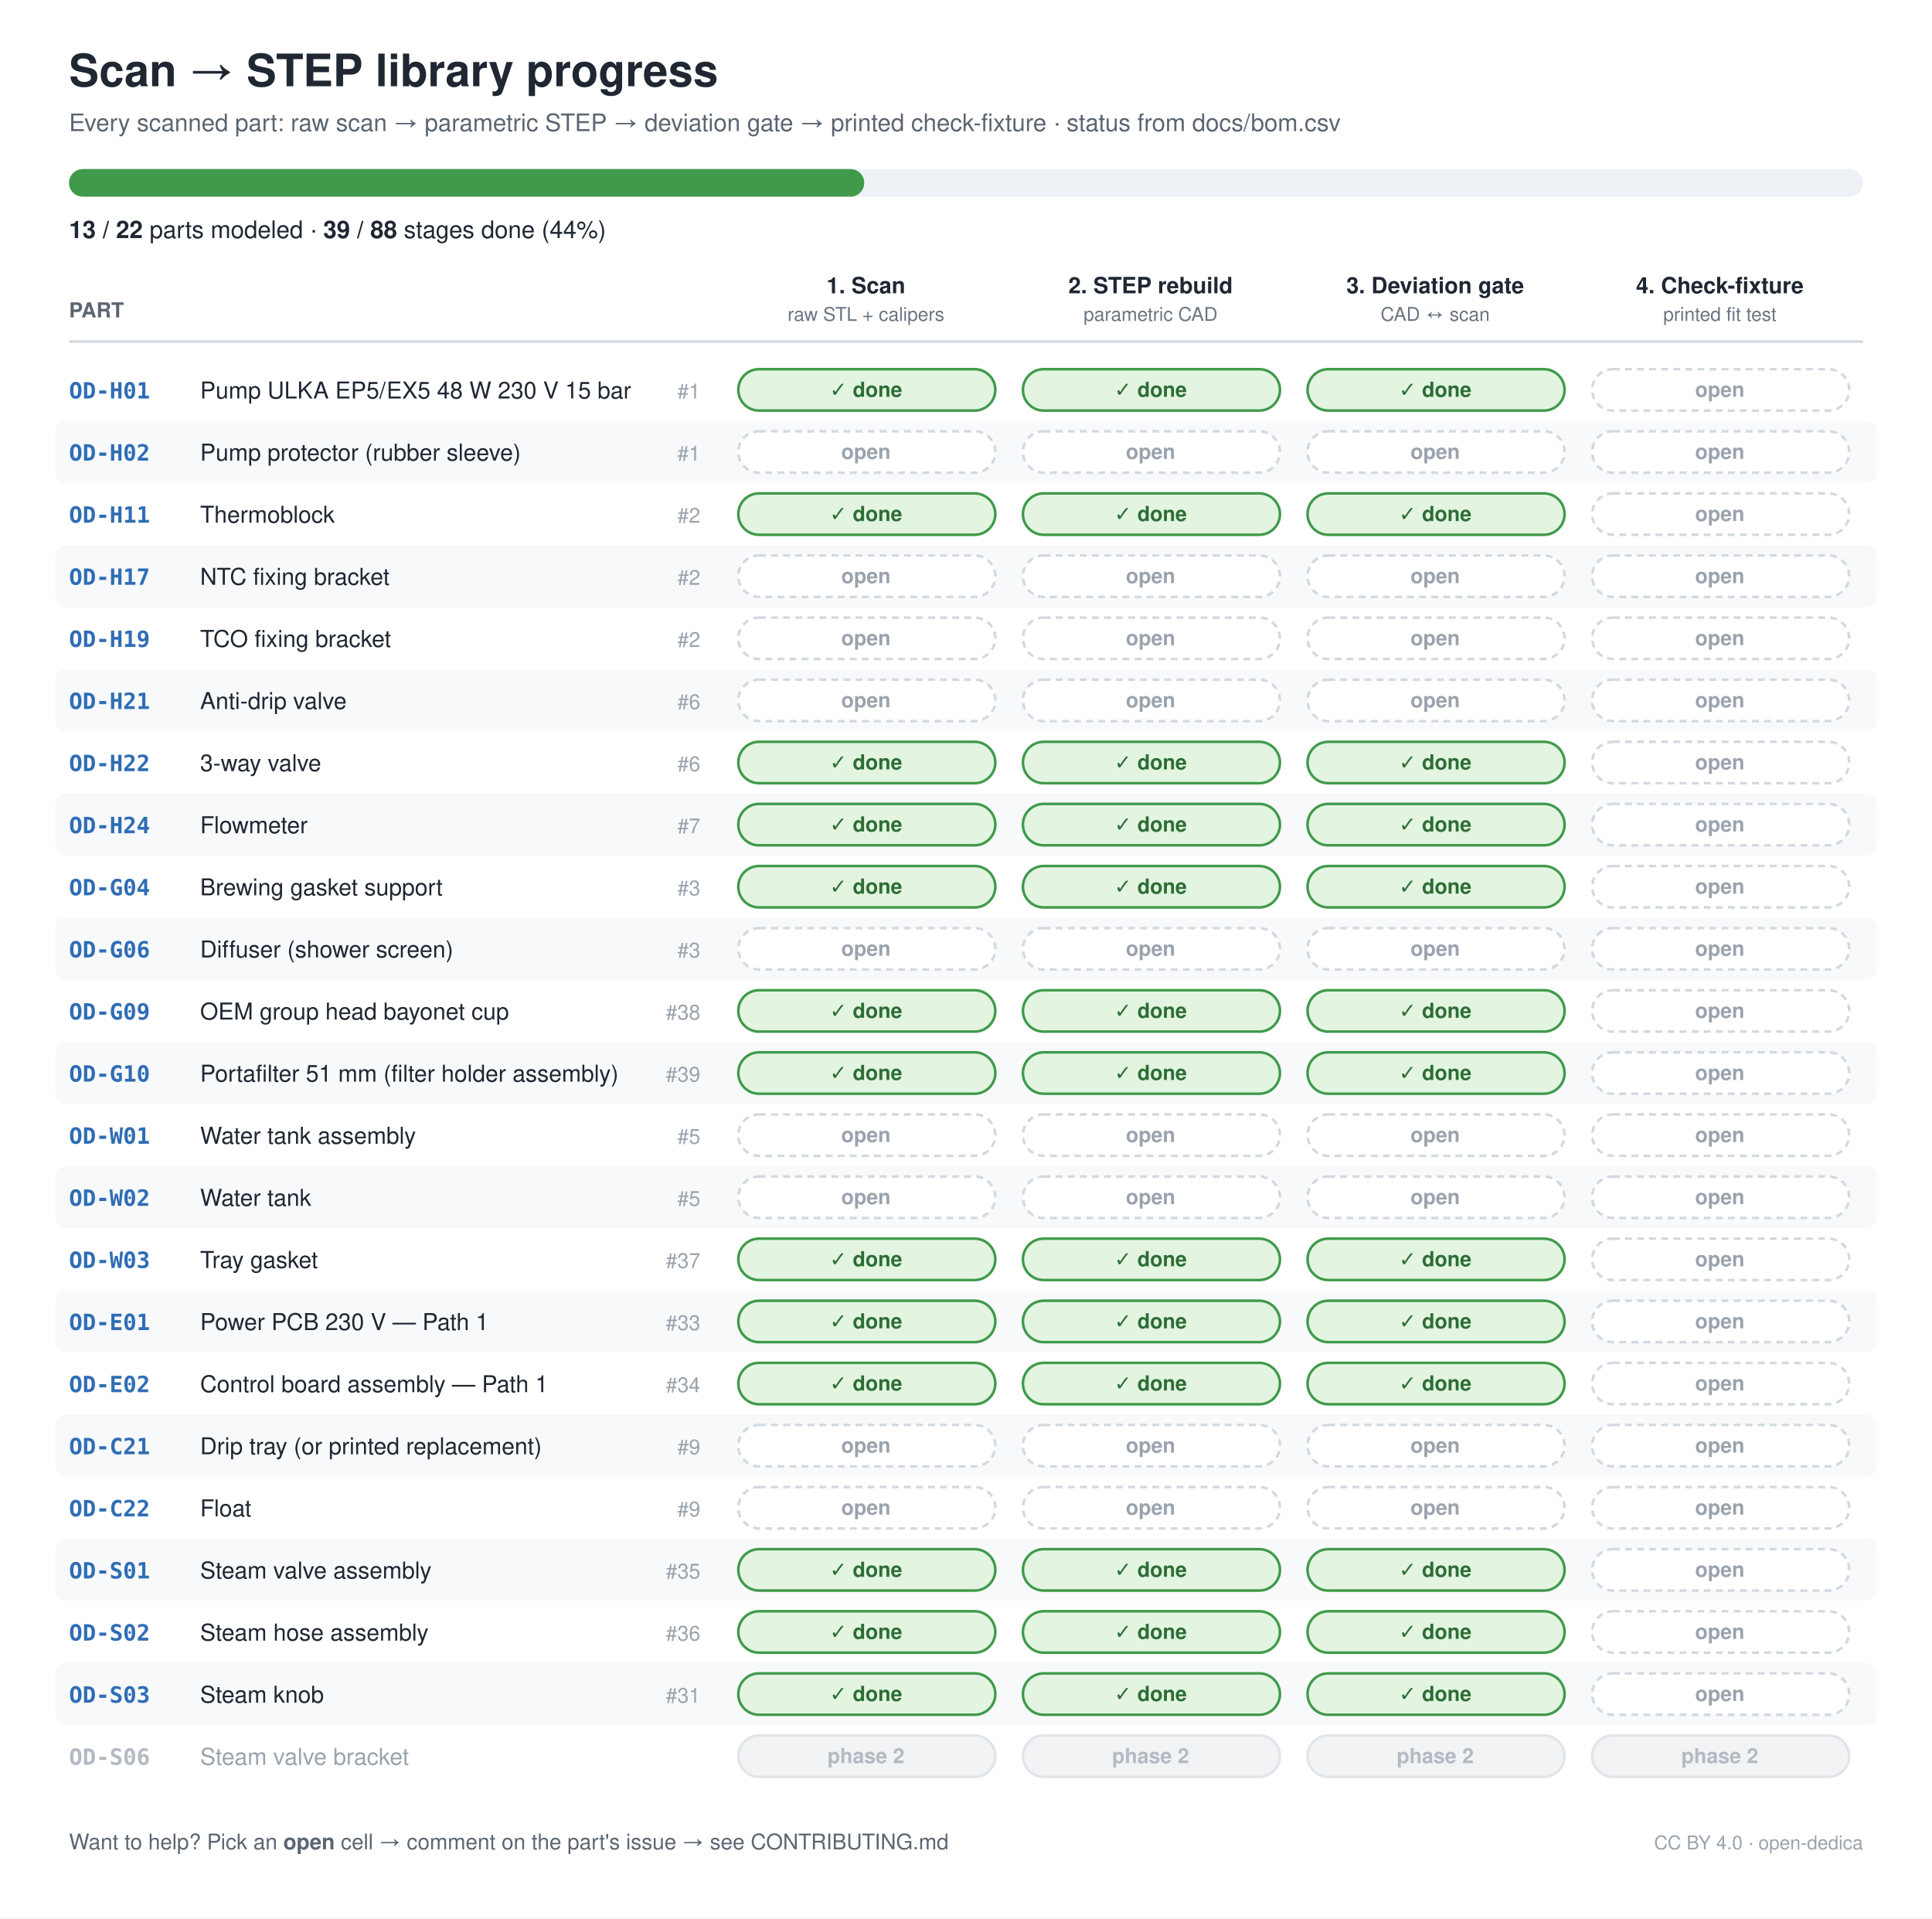
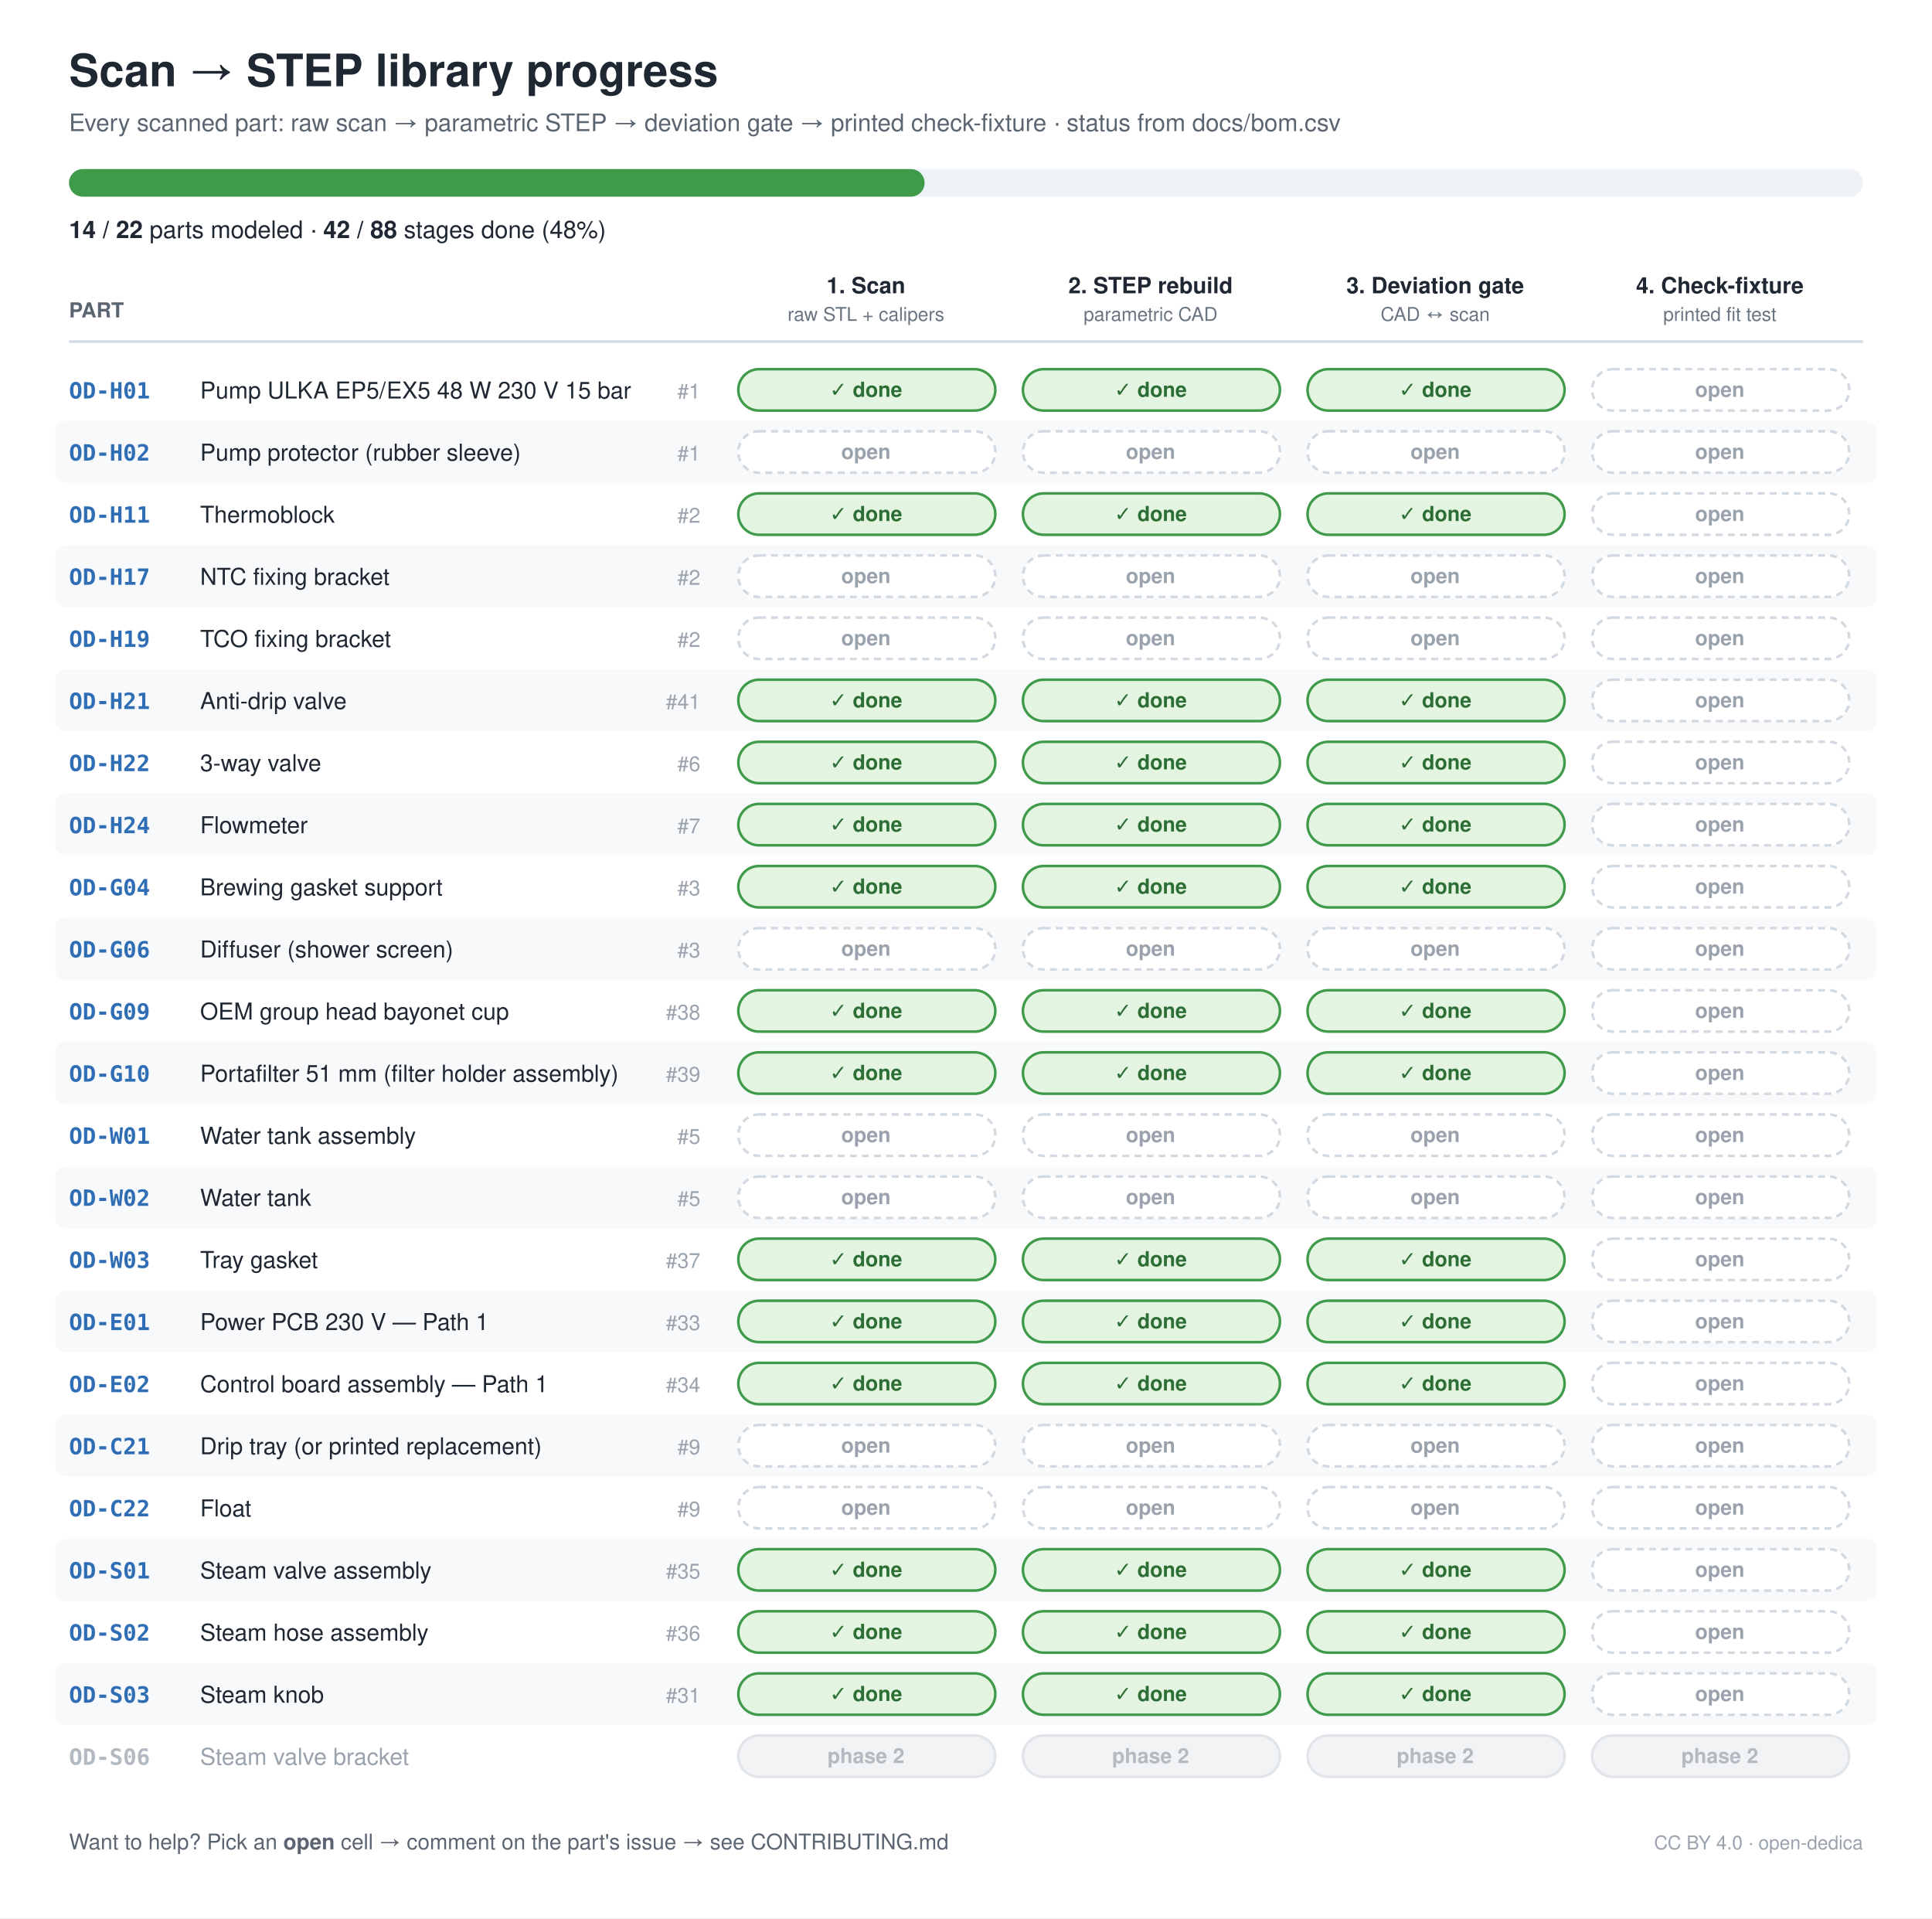
<svg xmlns="http://www.w3.org/2000/svg" viewBox="0 0 1120 1112" width="1120" height="1112" font-family="Helvetica, Arial, sans-serif">
  <rect width="1120" height="1112" fill="#ffffff" />
  <text x="40" y="50" font-size="26" font-weight="700" fill="#1f2733">Scan → STEP library progress</text>
  <text x="40" y="76" font-size="14" fill="#5b6572">Every scanned part: raw scan → parametric STEP → deviation gate → printed check-fixture · status from docs/bom.csv</text>
  <rect x="40" y="98" width="1040" height="16" rx="8" fill="#eef1f5" />
-   <rect x="40" y="98" width="461" height="16" rx="8" fill="#3f9a4a" />
+   <rect x="40" y="98" width="496" height="16" rx="8" fill="#3f9a4a" />
  <text x="40" y="138" font-size="14" fill="#1f2733">
-     <tspan font-weight="700">13 / 22</tspan> parts modeled · <tspan font-weight="700">39 / 88</tspan> stages done (44%)</text>
+     <tspan font-weight="700">14 / 22</tspan> parts modeled · <tspan font-weight="700">42 / 88</tspan> stages done (48%)</text>
  <text x="40" y="184" font-size="12" font-weight="700" fill="#5b6572">PART</text>
  <text x="502" y="170" font-size="13" font-weight="700" fill="#1f2733" text-anchor="middle">1. Scan</text>
  <text x="502" y="186" font-size="11" fill="#6b7582" text-anchor="middle">raw STL + calipers</text>
  <text x="667" y="170" font-size="13" font-weight="700" fill="#1f2733" text-anchor="middle">2. STEP rebuild</text>
  <text x="667" y="186" font-size="11" fill="#6b7582" text-anchor="middle">parametric CAD</text>
  <text x="832" y="170" font-size="13" font-weight="700" fill="#1f2733" text-anchor="middle">3. Deviation gate</text>
  <text x="832" y="186" font-size="11" fill="#6b7582" text-anchor="middle">CAD ↔ scan</text>
  <text x="997" y="170" font-size="13" font-weight="700" fill="#1f2733" text-anchor="middle">4. Check-fixture</text>
  <text x="997" y="186" font-size="11" fill="#6b7582" text-anchor="middle">printed fit test</text>
  <path d="M40 198H1080" stroke="#d3d9e0" stroke-width="1.5" />
  <text x="40" y="231" font-size="13" font-weight="700" fill="#2f6db5" font-family="Menlo,Consolas,monospace">OD-H01</text>
  <text x="116" y="231" font-size="13.5" fill="#1f2733">Pump ULKA EP5/EX5 48 W 230 V 15 bar</text>
  <text x="406" y="231" font-size="12" fill="#9aa3ad" text-anchor="end">#1</text>
  <rect x="428" y="214" width="149" height="24" rx="12" fill="#e3f4e1" stroke="#3f9a4a" stroke-width="1.5" />
  <text x="502" y="230" font-size="12" font-weight="700" fill="#2c6e34" text-anchor="middle">✓ done</text>
  <rect x="593" y="214" width="149" height="24" rx="12" fill="#e3f4e1" stroke="#3f9a4a" stroke-width="1.5" />
  <text x="667" y="230" font-size="12" font-weight="700" fill="#2c6e34" text-anchor="middle">✓ done</text>
  <rect x="758" y="214" width="149" height="24" rx="12" fill="#e3f4e1" stroke="#3f9a4a" stroke-width="1.5" />
  <text x="832" y="230" font-size="12" font-weight="700" fill="#2c6e34" text-anchor="middle">✓ done</text>
  <rect x="923" y="214" width="149" height="24" rx="12" fill="#ffffff" stroke="#d3d9e0" stroke-width="1.5" stroke-dasharray="4 3" />
  <text x="997" y="230" font-size="12" font-weight="700" fill="#9aa3ad" text-anchor="middle">open</text>
  <rect x="32" y="244" width="1056" height="36" rx="6" fill="#f7f9fb" />
  <text x="40" y="267" font-size="13" font-weight="700" fill="#2f6db5" font-family="Menlo,Consolas,monospace">OD-H02</text>
  <text x="116" y="267" font-size="13.5" fill="#1f2733">Pump protector (rubber sleeve)</text>
  <text x="406" y="267" font-size="12" fill="#9aa3ad" text-anchor="end">#1</text>
  <rect x="428" y="250" width="149" height="24" rx="12" fill="#ffffff" stroke="#d3d9e0" stroke-width="1.5" stroke-dasharray="4 3" />
  <text x="502" y="266" font-size="12" font-weight="700" fill="#9aa3ad" text-anchor="middle">open</text>
  <rect x="593" y="250" width="149" height="24" rx="12" fill="#ffffff" stroke="#d3d9e0" stroke-width="1.5" stroke-dasharray="4 3" />
  <text x="667" y="266" font-size="12" font-weight="700" fill="#9aa3ad" text-anchor="middle">open</text>
  <rect x="758" y="250" width="149" height="24" rx="12" fill="#ffffff" stroke="#d3d9e0" stroke-width="1.5" stroke-dasharray="4 3" />
  <text x="832" y="266" font-size="12" font-weight="700" fill="#9aa3ad" text-anchor="middle">open</text>
  <rect x="923" y="250" width="149" height="24" rx="12" fill="#ffffff" stroke="#d3d9e0" stroke-width="1.5" stroke-dasharray="4 3" />
  <text x="997" y="266" font-size="12" font-weight="700" fill="#9aa3ad" text-anchor="middle">open</text>
  <text x="40" y="303" font-size="13" font-weight="700" fill="#2f6db5" font-family="Menlo,Consolas,monospace">OD-H11</text>
  <text x="116" y="303" font-size="13.5" fill="#1f2733">Thermoblock</text>
  <text x="406" y="303" font-size="12" fill="#9aa3ad" text-anchor="end">#2</text>
  <rect x="428" y="286" width="149" height="24" rx="12" fill="#e3f4e1" stroke="#3f9a4a" stroke-width="1.5" />
  <text x="502" y="302" font-size="12" font-weight="700" fill="#2c6e34" text-anchor="middle">✓ done</text>
  <rect x="593" y="286" width="149" height="24" rx="12" fill="#e3f4e1" stroke="#3f9a4a" stroke-width="1.5" />
  <text x="667" y="302" font-size="12" font-weight="700" fill="#2c6e34" text-anchor="middle">✓ done</text>
  <rect x="758" y="286" width="149" height="24" rx="12" fill="#e3f4e1" stroke="#3f9a4a" stroke-width="1.5" />
  <text x="832" y="302" font-size="12" font-weight="700" fill="#2c6e34" text-anchor="middle">✓ done</text>
  <rect x="923" y="286" width="149" height="24" rx="12" fill="#ffffff" stroke="#d3d9e0" stroke-width="1.5" stroke-dasharray="4 3" />
  <text x="997" y="302" font-size="12" font-weight="700" fill="#9aa3ad" text-anchor="middle">open</text>
  <rect x="32" y="316" width="1056" height="36" rx="6" fill="#f7f9fb" />
  <text x="40" y="339" font-size="13" font-weight="700" fill="#2f6db5" font-family="Menlo,Consolas,monospace">OD-H17</text>
  <text x="116" y="339" font-size="13.5" fill="#1f2733">NTC fixing bracket</text>
  <text x="406" y="339" font-size="12" fill="#9aa3ad" text-anchor="end">#2</text>
  <rect x="428" y="322" width="149" height="24" rx="12" fill="#ffffff" stroke="#d3d9e0" stroke-width="1.5" stroke-dasharray="4 3" />
  <text x="502" y="338" font-size="12" font-weight="700" fill="#9aa3ad" text-anchor="middle">open</text>
  <rect x="593" y="322" width="149" height="24" rx="12" fill="#ffffff" stroke="#d3d9e0" stroke-width="1.5" stroke-dasharray="4 3" />
  <text x="667" y="338" font-size="12" font-weight="700" fill="#9aa3ad" text-anchor="middle">open</text>
  <rect x="758" y="322" width="149" height="24" rx="12" fill="#ffffff" stroke="#d3d9e0" stroke-width="1.5" stroke-dasharray="4 3" />
  <text x="832" y="338" font-size="12" font-weight="700" fill="#9aa3ad" text-anchor="middle">open</text>
  <rect x="923" y="322" width="149" height="24" rx="12" fill="#ffffff" stroke="#d3d9e0" stroke-width="1.5" stroke-dasharray="4 3" />
  <text x="997" y="338" font-size="12" font-weight="700" fill="#9aa3ad" text-anchor="middle">open</text>
  <text x="40" y="375" font-size="13" font-weight="700" fill="#2f6db5" font-family="Menlo,Consolas,monospace">OD-H19</text>
  <text x="116" y="375" font-size="13.5" fill="#1f2733">TCO fixing bracket</text>
  <text x="406" y="375" font-size="12" fill="#9aa3ad" text-anchor="end">#2</text>
  <rect x="428" y="358" width="149" height="24" rx="12" fill="#ffffff" stroke="#d3d9e0" stroke-width="1.5" stroke-dasharray="4 3" />
  <text x="502" y="374" font-size="12" font-weight="700" fill="#9aa3ad" text-anchor="middle">open</text>
  <rect x="593" y="358" width="149" height="24" rx="12" fill="#ffffff" stroke="#d3d9e0" stroke-width="1.5" stroke-dasharray="4 3" />
  <text x="667" y="374" font-size="12" font-weight="700" fill="#9aa3ad" text-anchor="middle">open</text>
  <rect x="758" y="358" width="149" height="24" rx="12" fill="#ffffff" stroke="#d3d9e0" stroke-width="1.5" stroke-dasharray="4 3" />
  <text x="832" y="374" font-size="12" font-weight="700" fill="#9aa3ad" text-anchor="middle">open</text>
  <rect x="923" y="358" width="149" height="24" rx="12" fill="#ffffff" stroke="#d3d9e0" stroke-width="1.5" stroke-dasharray="4 3" />
  <text x="997" y="374" font-size="12" font-weight="700" fill="#9aa3ad" text-anchor="middle">open</text>
  <rect x="32" y="388" width="1056" height="36" rx="6" fill="#f7f9fb" />
  <text x="40" y="411" font-size="13" font-weight="700" fill="#2f6db5" font-family="Menlo,Consolas,monospace">OD-H21</text>
  <text x="116" y="411" font-size="13.5" fill="#1f2733">Anti-drip valve</text>
-   <text x="406" y="411" font-size="12" fill="#9aa3ad" text-anchor="end">#6</text>
-   <rect x="428" y="394" width="149" height="24" rx="12" fill="#ffffff" stroke="#d3d9e0" stroke-width="1.5" stroke-dasharray="4 3" />
-   <text x="502" y="410" font-size="12" font-weight="700" fill="#9aa3ad" text-anchor="middle">open</text>
-   <rect x="593" y="394" width="149" height="24" rx="12" fill="#ffffff" stroke="#d3d9e0" stroke-width="1.5" stroke-dasharray="4 3" />
-   <text x="667" y="410" font-size="12" font-weight="700" fill="#9aa3ad" text-anchor="middle">open</text>
-   <rect x="758" y="394" width="149" height="24" rx="12" fill="#ffffff" stroke="#d3d9e0" stroke-width="1.5" stroke-dasharray="4 3" />
-   <text x="832" y="410" font-size="12" font-weight="700" fill="#9aa3ad" text-anchor="middle">open</text>
+   <text x="406" y="411" font-size="12" fill="#9aa3ad" text-anchor="end">#41</text>
+   <rect x="428" y="394" width="149" height="24" rx="12" fill="#e3f4e1" stroke="#3f9a4a" stroke-width="1.5" />
+   <text x="502" y="410" font-size="12" font-weight="700" fill="#2c6e34" text-anchor="middle">✓ done</text>
+   <rect x="593" y="394" width="149" height="24" rx="12" fill="#e3f4e1" stroke="#3f9a4a" stroke-width="1.5" />
+   <text x="667" y="410" font-size="12" font-weight="700" fill="#2c6e34" text-anchor="middle">✓ done</text>
+   <rect x="758" y="394" width="149" height="24" rx="12" fill="#e3f4e1" stroke="#3f9a4a" stroke-width="1.5" />
+   <text x="832" y="410" font-size="12" font-weight="700" fill="#2c6e34" text-anchor="middle">✓ done</text>
  <rect x="923" y="394" width="149" height="24" rx="12" fill="#ffffff" stroke="#d3d9e0" stroke-width="1.5" stroke-dasharray="4 3" />
  <text x="997" y="410" font-size="12" font-weight="700" fill="#9aa3ad" text-anchor="middle">open</text>
  <text x="40" y="447" font-size="13" font-weight="700" fill="#2f6db5" font-family="Menlo,Consolas,monospace">OD-H22</text>
  <text x="116" y="447" font-size="13.5" fill="#1f2733">3-way valve</text>
  <text x="406" y="447" font-size="12" fill="#9aa3ad" text-anchor="end">#6</text>
  <rect x="428" y="430" width="149" height="24" rx="12" fill="#e3f4e1" stroke="#3f9a4a" stroke-width="1.5" />
  <text x="502" y="446" font-size="12" font-weight="700" fill="#2c6e34" text-anchor="middle">✓ done</text>
  <rect x="593" y="430" width="149" height="24" rx="12" fill="#e3f4e1" stroke="#3f9a4a" stroke-width="1.5" />
  <text x="667" y="446" font-size="12" font-weight="700" fill="#2c6e34" text-anchor="middle">✓ done</text>
  <rect x="758" y="430" width="149" height="24" rx="12" fill="#e3f4e1" stroke="#3f9a4a" stroke-width="1.5" />
  <text x="832" y="446" font-size="12" font-weight="700" fill="#2c6e34" text-anchor="middle">✓ done</text>
  <rect x="923" y="430" width="149" height="24" rx="12" fill="#ffffff" stroke="#d3d9e0" stroke-width="1.5" stroke-dasharray="4 3" />
  <text x="997" y="446" font-size="12" font-weight="700" fill="#9aa3ad" text-anchor="middle">open</text>
  <rect x="32" y="460" width="1056" height="36" rx="6" fill="#f7f9fb" />
  <text x="40" y="483" font-size="13" font-weight="700" fill="#2f6db5" font-family="Menlo,Consolas,monospace">OD-H24</text>
  <text x="116" y="483" font-size="13.5" fill="#1f2733">Flowmeter</text>
  <text x="406" y="483" font-size="12" fill="#9aa3ad" text-anchor="end">#7</text>
  <rect x="428" y="466" width="149" height="24" rx="12" fill="#e3f4e1" stroke="#3f9a4a" stroke-width="1.5" />
  <text x="502" y="482" font-size="12" font-weight="700" fill="#2c6e34" text-anchor="middle">✓ done</text>
  <rect x="593" y="466" width="149" height="24" rx="12" fill="#e3f4e1" stroke="#3f9a4a" stroke-width="1.5" />
  <text x="667" y="482" font-size="12" font-weight="700" fill="#2c6e34" text-anchor="middle">✓ done</text>
  <rect x="758" y="466" width="149" height="24" rx="12" fill="#e3f4e1" stroke="#3f9a4a" stroke-width="1.5" />
  <text x="832" y="482" font-size="12" font-weight="700" fill="#2c6e34" text-anchor="middle">✓ done</text>
  <rect x="923" y="466" width="149" height="24" rx="12" fill="#ffffff" stroke="#d3d9e0" stroke-width="1.5" stroke-dasharray="4 3" />
  <text x="997" y="482" font-size="12" font-weight="700" fill="#9aa3ad" text-anchor="middle">open</text>
  <text x="40" y="519" font-size="13" font-weight="700" fill="#2f6db5" font-family="Menlo,Consolas,monospace">OD-G04</text>
  <text x="116" y="519" font-size="13.5" fill="#1f2733">Brewing gasket support</text>
  <text x="406" y="519" font-size="12" fill="#9aa3ad" text-anchor="end">#3</text>
  <rect x="428" y="502" width="149" height="24" rx="12" fill="#e3f4e1" stroke="#3f9a4a" stroke-width="1.5" />
  <text x="502" y="518" font-size="12" font-weight="700" fill="#2c6e34" text-anchor="middle">✓ done</text>
  <rect x="593" y="502" width="149" height="24" rx="12" fill="#e3f4e1" stroke="#3f9a4a" stroke-width="1.5" />
  <text x="667" y="518" font-size="12" font-weight="700" fill="#2c6e34" text-anchor="middle">✓ done</text>
  <rect x="758" y="502" width="149" height="24" rx="12" fill="#e3f4e1" stroke="#3f9a4a" stroke-width="1.5" />
  <text x="832" y="518" font-size="12" font-weight="700" fill="#2c6e34" text-anchor="middle">✓ done</text>
  <rect x="923" y="502" width="149" height="24" rx="12" fill="#ffffff" stroke="#d3d9e0" stroke-width="1.5" stroke-dasharray="4 3" />
  <text x="997" y="518" font-size="12" font-weight="700" fill="#9aa3ad" text-anchor="middle">open</text>
  <rect x="32" y="532" width="1056" height="36" rx="6" fill="#f7f9fb" />
  <text x="40" y="555" font-size="13" font-weight="700" fill="#2f6db5" font-family="Menlo,Consolas,monospace">OD-G06</text>
  <text x="116" y="555" font-size="13.5" fill="#1f2733">Diffuser (shower screen)</text>
  <text x="406" y="555" font-size="12" fill="#9aa3ad" text-anchor="end">#3</text>
  <rect x="428" y="538" width="149" height="24" rx="12" fill="#ffffff" stroke="#d3d9e0" stroke-width="1.5" stroke-dasharray="4 3" />
  <text x="502" y="554" font-size="12" font-weight="700" fill="#9aa3ad" text-anchor="middle">open</text>
  <rect x="593" y="538" width="149" height="24" rx="12" fill="#ffffff" stroke="#d3d9e0" stroke-width="1.5" stroke-dasharray="4 3" />
  <text x="667" y="554" font-size="12" font-weight="700" fill="#9aa3ad" text-anchor="middle">open</text>
  <rect x="758" y="538" width="149" height="24" rx="12" fill="#ffffff" stroke="#d3d9e0" stroke-width="1.5" stroke-dasharray="4 3" />
  <text x="832" y="554" font-size="12" font-weight="700" fill="#9aa3ad" text-anchor="middle">open</text>
  <rect x="923" y="538" width="149" height="24" rx="12" fill="#ffffff" stroke="#d3d9e0" stroke-width="1.5" stroke-dasharray="4 3" />
  <text x="997" y="554" font-size="12" font-weight="700" fill="#9aa3ad" text-anchor="middle">open</text>
  <text x="40" y="591" font-size="13" font-weight="700" fill="#2f6db5" font-family="Menlo,Consolas,monospace">OD-G09</text>
  <text x="116" y="591" font-size="13.5" fill="#1f2733">OEM group head bayonet cup</text>
  <text x="406" y="591" font-size="12" fill="#9aa3ad" text-anchor="end">#38</text>
  <rect x="428" y="574" width="149" height="24" rx="12" fill="#e3f4e1" stroke="#3f9a4a" stroke-width="1.5" />
  <text x="502" y="590" font-size="12" font-weight="700" fill="#2c6e34" text-anchor="middle">✓ done</text>
  <rect x="593" y="574" width="149" height="24" rx="12" fill="#e3f4e1" stroke="#3f9a4a" stroke-width="1.5" />
  <text x="667" y="590" font-size="12" font-weight="700" fill="#2c6e34" text-anchor="middle">✓ done</text>
  <rect x="758" y="574" width="149" height="24" rx="12" fill="#e3f4e1" stroke="#3f9a4a" stroke-width="1.5" />
  <text x="832" y="590" font-size="12" font-weight="700" fill="#2c6e34" text-anchor="middle">✓ done</text>
  <rect x="923" y="574" width="149" height="24" rx="12" fill="#ffffff" stroke="#d3d9e0" stroke-width="1.5" stroke-dasharray="4 3" />
  <text x="997" y="590" font-size="12" font-weight="700" fill="#9aa3ad" text-anchor="middle">open</text>
  <rect x="32" y="604" width="1056" height="36" rx="6" fill="#f7f9fb" />
  <text x="40" y="627" font-size="13" font-weight="700" fill="#2f6db5" font-family="Menlo,Consolas,monospace">OD-G10</text>
  <text x="116" y="627" font-size="13.5" fill="#1f2733">Portafilter 51 mm (filter holder assembly)</text>
  <text x="406" y="627" font-size="12" fill="#9aa3ad" text-anchor="end">#39</text>
  <rect x="428" y="610" width="149" height="24" rx="12" fill="#e3f4e1" stroke="#3f9a4a" stroke-width="1.5" />
  <text x="502" y="626" font-size="12" font-weight="700" fill="#2c6e34" text-anchor="middle">✓ done</text>
  <rect x="593" y="610" width="149" height="24" rx="12" fill="#e3f4e1" stroke="#3f9a4a" stroke-width="1.5" />
  <text x="667" y="626" font-size="12" font-weight="700" fill="#2c6e34" text-anchor="middle">✓ done</text>
  <rect x="758" y="610" width="149" height="24" rx="12" fill="#e3f4e1" stroke="#3f9a4a" stroke-width="1.5" />
  <text x="832" y="626" font-size="12" font-weight="700" fill="#2c6e34" text-anchor="middle">✓ done</text>
  <rect x="923" y="610" width="149" height="24" rx="12" fill="#ffffff" stroke="#d3d9e0" stroke-width="1.5" stroke-dasharray="4 3" />
  <text x="997" y="626" font-size="12" font-weight="700" fill="#9aa3ad" text-anchor="middle">open</text>
  <text x="40" y="663" font-size="13" font-weight="700" fill="#2f6db5" font-family="Menlo,Consolas,monospace">OD-W01</text>
  <text x="116" y="663" font-size="13.5" fill="#1f2733">Water tank assembly</text>
  <text x="406" y="663" font-size="12" fill="#9aa3ad" text-anchor="end">#5</text>
  <rect x="428" y="646" width="149" height="24" rx="12" fill="#ffffff" stroke="#d3d9e0" stroke-width="1.5" stroke-dasharray="4 3" />
  <text x="502" y="662" font-size="12" font-weight="700" fill="#9aa3ad" text-anchor="middle">open</text>
  <rect x="593" y="646" width="149" height="24" rx="12" fill="#ffffff" stroke="#d3d9e0" stroke-width="1.5" stroke-dasharray="4 3" />
  <text x="667" y="662" font-size="12" font-weight="700" fill="#9aa3ad" text-anchor="middle">open</text>
  <rect x="758" y="646" width="149" height="24" rx="12" fill="#ffffff" stroke="#d3d9e0" stroke-width="1.5" stroke-dasharray="4 3" />
  <text x="832" y="662" font-size="12" font-weight="700" fill="#9aa3ad" text-anchor="middle">open</text>
  <rect x="923" y="646" width="149" height="24" rx="12" fill="#ffffff" stroke="#d3d9e0" stroke-width="1.5" stroke-dasharray="4 3" />
  <text x="997" y="662" font-size="12" font-weight="700" fill="#9aa3ad" text-anchor="middle">open</text>
  <rect x="32" y="676" width="1056" height="36" rx="6" fill="#f7f9fb" />
  <text x="40" y="699" font-size="13" font-weight="700" fill="#2f6db5" font-family="Menlo,Consolas,monospace">OD-W02</text>
  <text x="116" y="699" font-size="13.5" fill="#1f2733">Water tank</text>
  <text x="406" y="699" font-size="12" fill="#9aa3ad" text-anchor="end">#5</text>
  <rect x="428" y="682" width="149" height="24" rx="12" fill="#ffffff" stroke="#d3d9e0" stroke-width="1.5" stroke-dasharray="4 3" />
  <text x="502" y="698" font-size="12" font-weight="700" fill="#9aa3ad" text-anchor="middle">open</text>
  <rect x="593" y="682" width="149" height="24" rx="12" fill="#ffffff" stroke="#d3d9e0" stroke-width="1.5" stroke-dasharray="4 3" />
  <text x="667" y="698" font-size="12" font-weight="700" fill="#9aa3ad" text-anchor="middle">open</text>
  <rect x="758" y="682" width="149" height="24" rx="12" fill="#ffffff" stroke="#d3d9e0" stroke-width="1.5" stroke-dasharray="4 3" />
  <text x="832" y="698" font-size="12" font-weight="700" fill="#9aa3ad" text-anchor="middle">open</text>
  <rect x="923" y="682" width="149" height="24" rx="12" fill="#ffffff" stroke="#d3d9e0" stroke-width="1.5" stroke-dasharray="4 3" />
  <text x="997" y="698" font-size="12" font-weight="700" fill="#9aa3ad" text-anchor="middle">open</text>
  <text x="40" y="735" font-size="13" font-weight="700" fill="#2f6db5" font-family="Menlo,Consolas,monospace">OD-W03</text>
  <text x="116" y="735" font-size="13.5" fill="#1f2733">Tray gasket</text>
  <text x="406" y="735" font-size="12" fill="#9aa3ad" text-anchor="end">#37</text>
  <rect x="428" y="718" width="149" height="24" rx="12" fill="#e3f4e1" stroke="#3f9a4a" stroke-width="1.5" />
  <text x="502" y="734" font-size="12" font-weight="700" fill="#2c6e34" text-anchor="middle">✓ done</text>
  <rect x="593" y="718" width="149" height="24" rx="12" fill="#e3f4e1" stroke="#3f9a4a" stroke-width="1.5" />
  <text x="667" y="734" font-size="12" font-weight="700" fill="#2c6e34" text-anchor="middle">✓ done</text>
  <rect x="758" y="718" width="149" height="24" rx="12" fill="#e3f4e1" stroke="#3f9a4a" stroke-width="1.5" />
  <text x="832" y="734" font-size="12" font-weight="700" fill="#2c6e34" text-anchor="middle">✓ done</text>
  <rect x="923" y="718" width="149" height="24" rx="12" fill="#ffffff" stroke="#d3d9e0" stroke-width="1.5" stroke-dasharray="4 3" />
  <text x="997" y="734" font-size="12" font-weight="700" fill="#9aa3ad" text-anchor="middle">open</text>
  <rect x="32" y="748" width="1056" height="36" rx="6" fill="#f7f9fb" />
  <text x="40" y="771" font-size="13" font-weight="700" fill="#2f6db5" font-family="Menlo,Consolas,monospace">OD-E01</text>
  <text x="116" y="771" font-size="13.5" fill="#1f2733">Power PCB 230 V — Path 1</text>
  <text x="406" y="771" font-size="12" fill="#9aa3ad" text-anchor="end">#33</text>
  <rect x="428" y="754" width="149" height="24" rx="12" fill="#e3f4e1" stroke="#3f9a4a" stroke-width="1.5" />
  <text x="502" y="770" font-size="12" font-weight="700" fill="#2c6e34" text-anchor="middle">✓ done</text>
  <rect x="593" y="754" width="149" height="24" rx="12" fill="#e3f4e1" stroke="#3f9a4a" stroke-width="1.5" />
  <text x="667" y="770" font-size="12" font-weight="700" fill="#2c6e34" text-anchor="middle">✓ done</text>
  <rect x="758" y="754" width="149" height="24" rx="12" fill="#e3f4e1" stroke="#3f9a4a" stroke-width="1.5" />
  <text x="832" y="770" font-size="12" font-weight="700" fill="#2c6e34" text-anchor="middle">✓ done</text>
  <rect x="923" y="754" width="149" height="24" rx="12" fill="#ffffff" stroke="#d3d9e0" stroke-width="1.5" stroke-dasharray="4 3" />
  <text x="997" y="770" font-size="12" font-weight="700" fill="#9aa3ad" text-anchor="middle">open</text>
  <text x="40" y="807" font-size="13" font-weight="700" fill="#2f6db5" font-family="Menlo,Consolas,monospace">OD-E02</text>
  <text x="116" y="807" font-size="13.5" fill="#1f2733">Control board assembly — Path 1</text>
  <text x="406" y="807" font-size="12" fill="#9aa3ad" text-anchor="end">#34</text>
  <rect x="428" y="790" width="149" height="24" rx="12" fill="#e3f4e1" stroke="#3f9a4a" stroke-width="1.5" />
  <text x="502" y="806" font-size="12" font-weight="700" fill="#2c6e34" text-anchor="middle">✓ done</text>
  <rect x="593" y="790" width="149" height="24" rx="12" fill="#e3f4e1" stroke="#3f9a4a" stroke-width="1.5" />
  <text x="667" y="806" font-size="12" font-weight="700" fill="#2c6e34" text-anchor="middle">✓ done</text>
  <rect x="758" y="790" width="149" height="24" rx="12" fill="#e3f4e1" stroke="#3f9a4a" stroke-width="1.5" />
  <text x="832" y="806" font-size="12" font-weight="700" fill="#2c6e34" text-anchor="middle">✓ done</text>
  <rect x="923" y="790" width="149" height="24" rx="12" fill="#ffffff" stroke="#d3d9e0" stroke-width="1.5" stroke-dasharray="4 3" />
  <text x="997" y="806" font-size="12" font-weight="700" fill="#9aa3ad" text-anchor="middle">open</text>
  <rect x="32" y="820" width="1056" height="36" rx="6" fill="#f7f9fb" />
  <text x="40" y="843" font-size="13" font-weight="700" fill="#2f6db5" font-family="Menlo,Consolas,monospace">OD-C21</text>
  <text x="116" y="843" font-size="13.5" fill="#1f2733">Drip tray (or printed replacement)</text>
  <text x="406" y="843" font-size="12" fill="#9aa3ad" text-anchor="end">#9</text>
  <rect x="428" y="826" width="149" height="24" rx="12" fill="#ffffff" stroke="#d3d9e0" stroke-width="1.5" stroke-dasharray="4 3" />
  <text x="502" y="842" font-size="12" font-weight="700" fill="#9aa3ad" text-anchor="middle">open</text>
  <rect x="593" y="826" width="149" height="24" rx="12" fill="#ffffff" stroke="#d3d9e0" stroke-width="1.5" stroke-dasharray="4 3" />
  <text x="667" y="842" font-size="12" font-weight="700" fill="#9aa3ad" text-anchor="middle">open</text>
  <rect x="758" y="826" width="149" height="24" rx="12" fill="#ffffff" stroke="#d3d9e0" stroke-width="1.5" stroke-dasharray="4 3" />
  <text x="832" y="842" font-size="12" font-weight="700" fill="#9aa3ad" text-anchor="middle">open</text>
  <rect x="923" y="826" width="149" height="24" rx="12" fill="#ffffff" stroke="#d3d9e0" stroke-width="1.5" stroke-dasharray="4 3" />
  <text x="997" y="842" font-size="12" font-weight="700" fill="#9aa3ad" text-anchor="middle">open</text>
  <text x="40" y="879" font-size="13" font-weight="700" fill="#2f6db5" font-family="Menlo,Consolas,monospace">OD-C22</text>
  <text x="116" y="879" font-size="13.5" fill="#1f2733">Float</text>
  <text x="406" y="879" font-size="12" fill="#9aa3ad" text-anchor="end">#9</text>
  <rect x="428" y="862" width="149" height="24" rx="12" fill="#ffffff" stroke="#d3d9e0" stroke-width="1.5" stroke-dasharray="4 3" />
  <text x="502" y="878" font-size="12" font-weight="700" fill="#9aa3ad" text-anchor="middle">open</text>
  <rect x="593" y="862" width="149" height="24" rx="12" fill="#ffffff" stroke="#d3d9e0" stroke-width="1.5" stroke-dasharray="4 3" />
  <text x="667" y="878" font-size="12" font-weight="700" fill="#9aa3ad" text-anchor="middle">open</text>
  <rect x="758" y="862" width="149" height="24" rx="12" fill="#ffffff" stroke="#d3d9e0" stroke-width="1.5" stroke-dasharray="4 3" />
  <text x="832" y="878" font-size="12" font-weight="700" fill="#9aa3ad" text-anchor="middle">open</text>
  <rect x="923" y="862" width="149" height="24" rx="12" fill="#ffffff" stroke="#d3d9e0" stroke-width="1.5" stroke-dasharray="4 3" />
  <text x="997" y="878" font-size="12" font-weight="700" fill="#9aa3ad" text-anchor="middle">open</text>
  <rect x="32" y="892" width="1056" height="36" rx="6" fill="#f7f9fb" />
  <text x="40" y="915" font-size="13" font-weight="700" fill="#2f6db5" font-family="Menlo,Consolas,monospace">OD-S01</text>
  <text x="116" y="915" font-size="13.5" fill="#1f2733">Steam valve assembly</text>
  <text x="406" y="915" font-size="12" fill="#9aa3ad" text-anchor="end">#35</text>
  <rect x="428" y="898" width="149" height="24" rx="12" fill="#e3f4e1" stroke="#3f9a4a" stroke-width="1.5" />
  <text x="502" y="914" font-size="12" font-weight="700" fill="#2c6e34" text-anchor="middle">✓ done</text>
  <rect x="593" y="898" width="149" height="24" rx="12" fill="#e3f4e1" stroke="#3f9a4a" stroke-width="1.5" />
  <text x="667" y="914" font-size="12" font-weight="700" fill="#2c6e34" text-anchor="middle">✓ done</text>
  <rect x="758" y="898" width="149" height="24" rx="12" fill="#e3f4e1" stroke="#3f9a4a" stroke-width="1.5" />
  <text x="832" y="914" font-size="12" font-weight="700" fill="#2c6e34" text-anchor="middle">✓ done</text>
  <rect x="923" y="898" width="149" height="24" rx="12" fill="#ffffff" stroke="#d3d9e0" stroke-width="1.5" stroke-dasharray="4 3" />
  <text x="997" y="914" font-size="12" font-weight="700" fill="#9aa3ad" text-anchor="middle">open</text>
  <text x="40" y="951" font-size="13" font-weight="700" fill="#2f6db5" font-family="Menlo,Consolas,monospace">OD-S02</text>
  <text x="116" y="951" font-size="13.5" fill="#1f2733">Steam hose assembly</text>
  <text x="406" y="951" font-size="12" fill="#9aa3ad" text-anchor="end">#36</text>
  <rect x="428" y="934" width="149" height="24" rx="12" fill="#e3f4e1" stroke="#3f9a4a" stroke-width="1.5" />
  <text x="502" y="950" font-size="12" font-weight="700" fill="#2c6e34" text-anchor="middle">✓ done</text>
  <rect x="593" y="934" width="149" height="24" rx="12" fill="#e3f4e1" stroke="#3f9a4a" stroke-width="1.5" />
  <text x="667" y="950" font-size="12" font-weight="700" fill="#2c6e34" text-anchor="middle">✓ done</text>
  <rect x="758" y="934" width="149" height="24" rx="12" fill="#e3f4e1" stroke="#3f9a4a" stroke-width="1.5" />
  <text x="832" y="950" font-size="12" font-weight="700" fill="#2c6e34" text-anchor="middle">✓ done</text>
  <rect x="923" y="934" width="149" height="24" rx="12" fill="#ffffff" stroke="#d3d9e0" stroke-width="1.5" stroke-dasharray="4 3" />
  <text x="997" y="950" font-size="12" font-weight="700" fill="#9aa3ad" text-anchor="middle">open</text>
  <rect x="32" y="964" width="1056" height="36" rx="6" fill="#f7f9fb" />
  <text x="40" y="987" font-size="13" font-weight="700" fill="#2f6db5" font-family="Menlo,Consolas,monospace">OD-S03</text>
  <text x="116" y="987" font-size="13.5" fill="#1f2733">Steam knob</text>
  <text x="406" y="987" font-size="12" fill="#9aa3ad" text-anchor="end">#31</text>
  <rect x="428" y="970" width="149" height="24" rx="12" fill="#e3f4e1" stroke="#3f9a4a" stroke-width="1.5" />
  <text x="502" y="986" font-size="12" font-weight="700" fill="#2c6e34" text-anchor="middle">✓ done</text>
  <rect x="593" y="970" width="149" height="24" rx="12" fill="#e3f4e1" stroke="#3f9a4a" stroke-width="1.5" />
  <text x="667" y="986" font-size="12" font-weight="700" fill="#2c6e34" text-anchor="middle">✓ done</text>
  <rect x="758" y="970" width="149" height="24" rx="12" fill="#e3f4e1" stroke="#3f9a4a" stroke-width="1.5" />
  <text x="832" y="986" font-size="12" font-weight="700" fill="#2c6e34" text-anchor="middle">✓ done</text>
  <rect x="923" y="970" width="149" height="24" rx="12" fill="#ffffff" stroke="#d3d9e0" stroke-width="1.5" stroke-dasharray="4 3" />
  <text x="997" y="986" font-size="12" font-weight="700" fill="#9aa3ad" text-anchor="middle">open</text>
  <text x="40" y="1023" font-size="13" font-weight="700" fill="#b3bac2" font-family="Menlo,Consolas,monospace">OD-S06</text>
  <text x="116" y="1023" font-size="13.5" fill="#9aa3ad">Steam valve bracket</text>
  <rect x="428" y="1006" width="149" height="24" rx="12" fill="#f1f3f5" stroke="#e1e5ea" stroke-width="1.5" />
  <text x="502" y="1022" font-size="12" font-weight="700" fill="#b3bac2" text-anchor="middle">phase 2</text>
  <rect x="593" y="1006" width="149" height="24" rx="12" fill="#f1f3f5" stroke="#e1e5ea" stroke-width="1.5" />
  <text x="667" y="1022" font-size="12" font-weight="700" fill="#b3bac2" text-anchor="middle">phase 2</text>
  <rect x="758" y="1006" width="149" height="24" rx="12" fill="#f1f3f5" stroke="#e1e5ea" stroke-width="1.5" />
  <text x="832" y="1022" font-size="12" font-weight="700" fill="#b3bac2" text-anchor="middle">phase 2</text>
  <rect x="923" y="1006" width="149" height="24" rx="12" fill="#f1f3f5" stroke="#e1e5ea" stroke-width="1.5" />
  <text x="997" y="1022" font-size="12" font-weight="700" fill="#b3bac2" text-anchor="middle">phase 2</text>
  <text x="40" y="1072" font-size="12.5" fill="#5b6572">Want to help? Pick an <tspan font-weight="700">open</tspan> cell → comment on the part's issue → see CONTRIBUTING.md</text>
  <text x="1080" y="1072" font-size="11" fill="#9aa3ad" text-anchor="end">CC BY 4.0 · open-dedica</text>
</svg>
